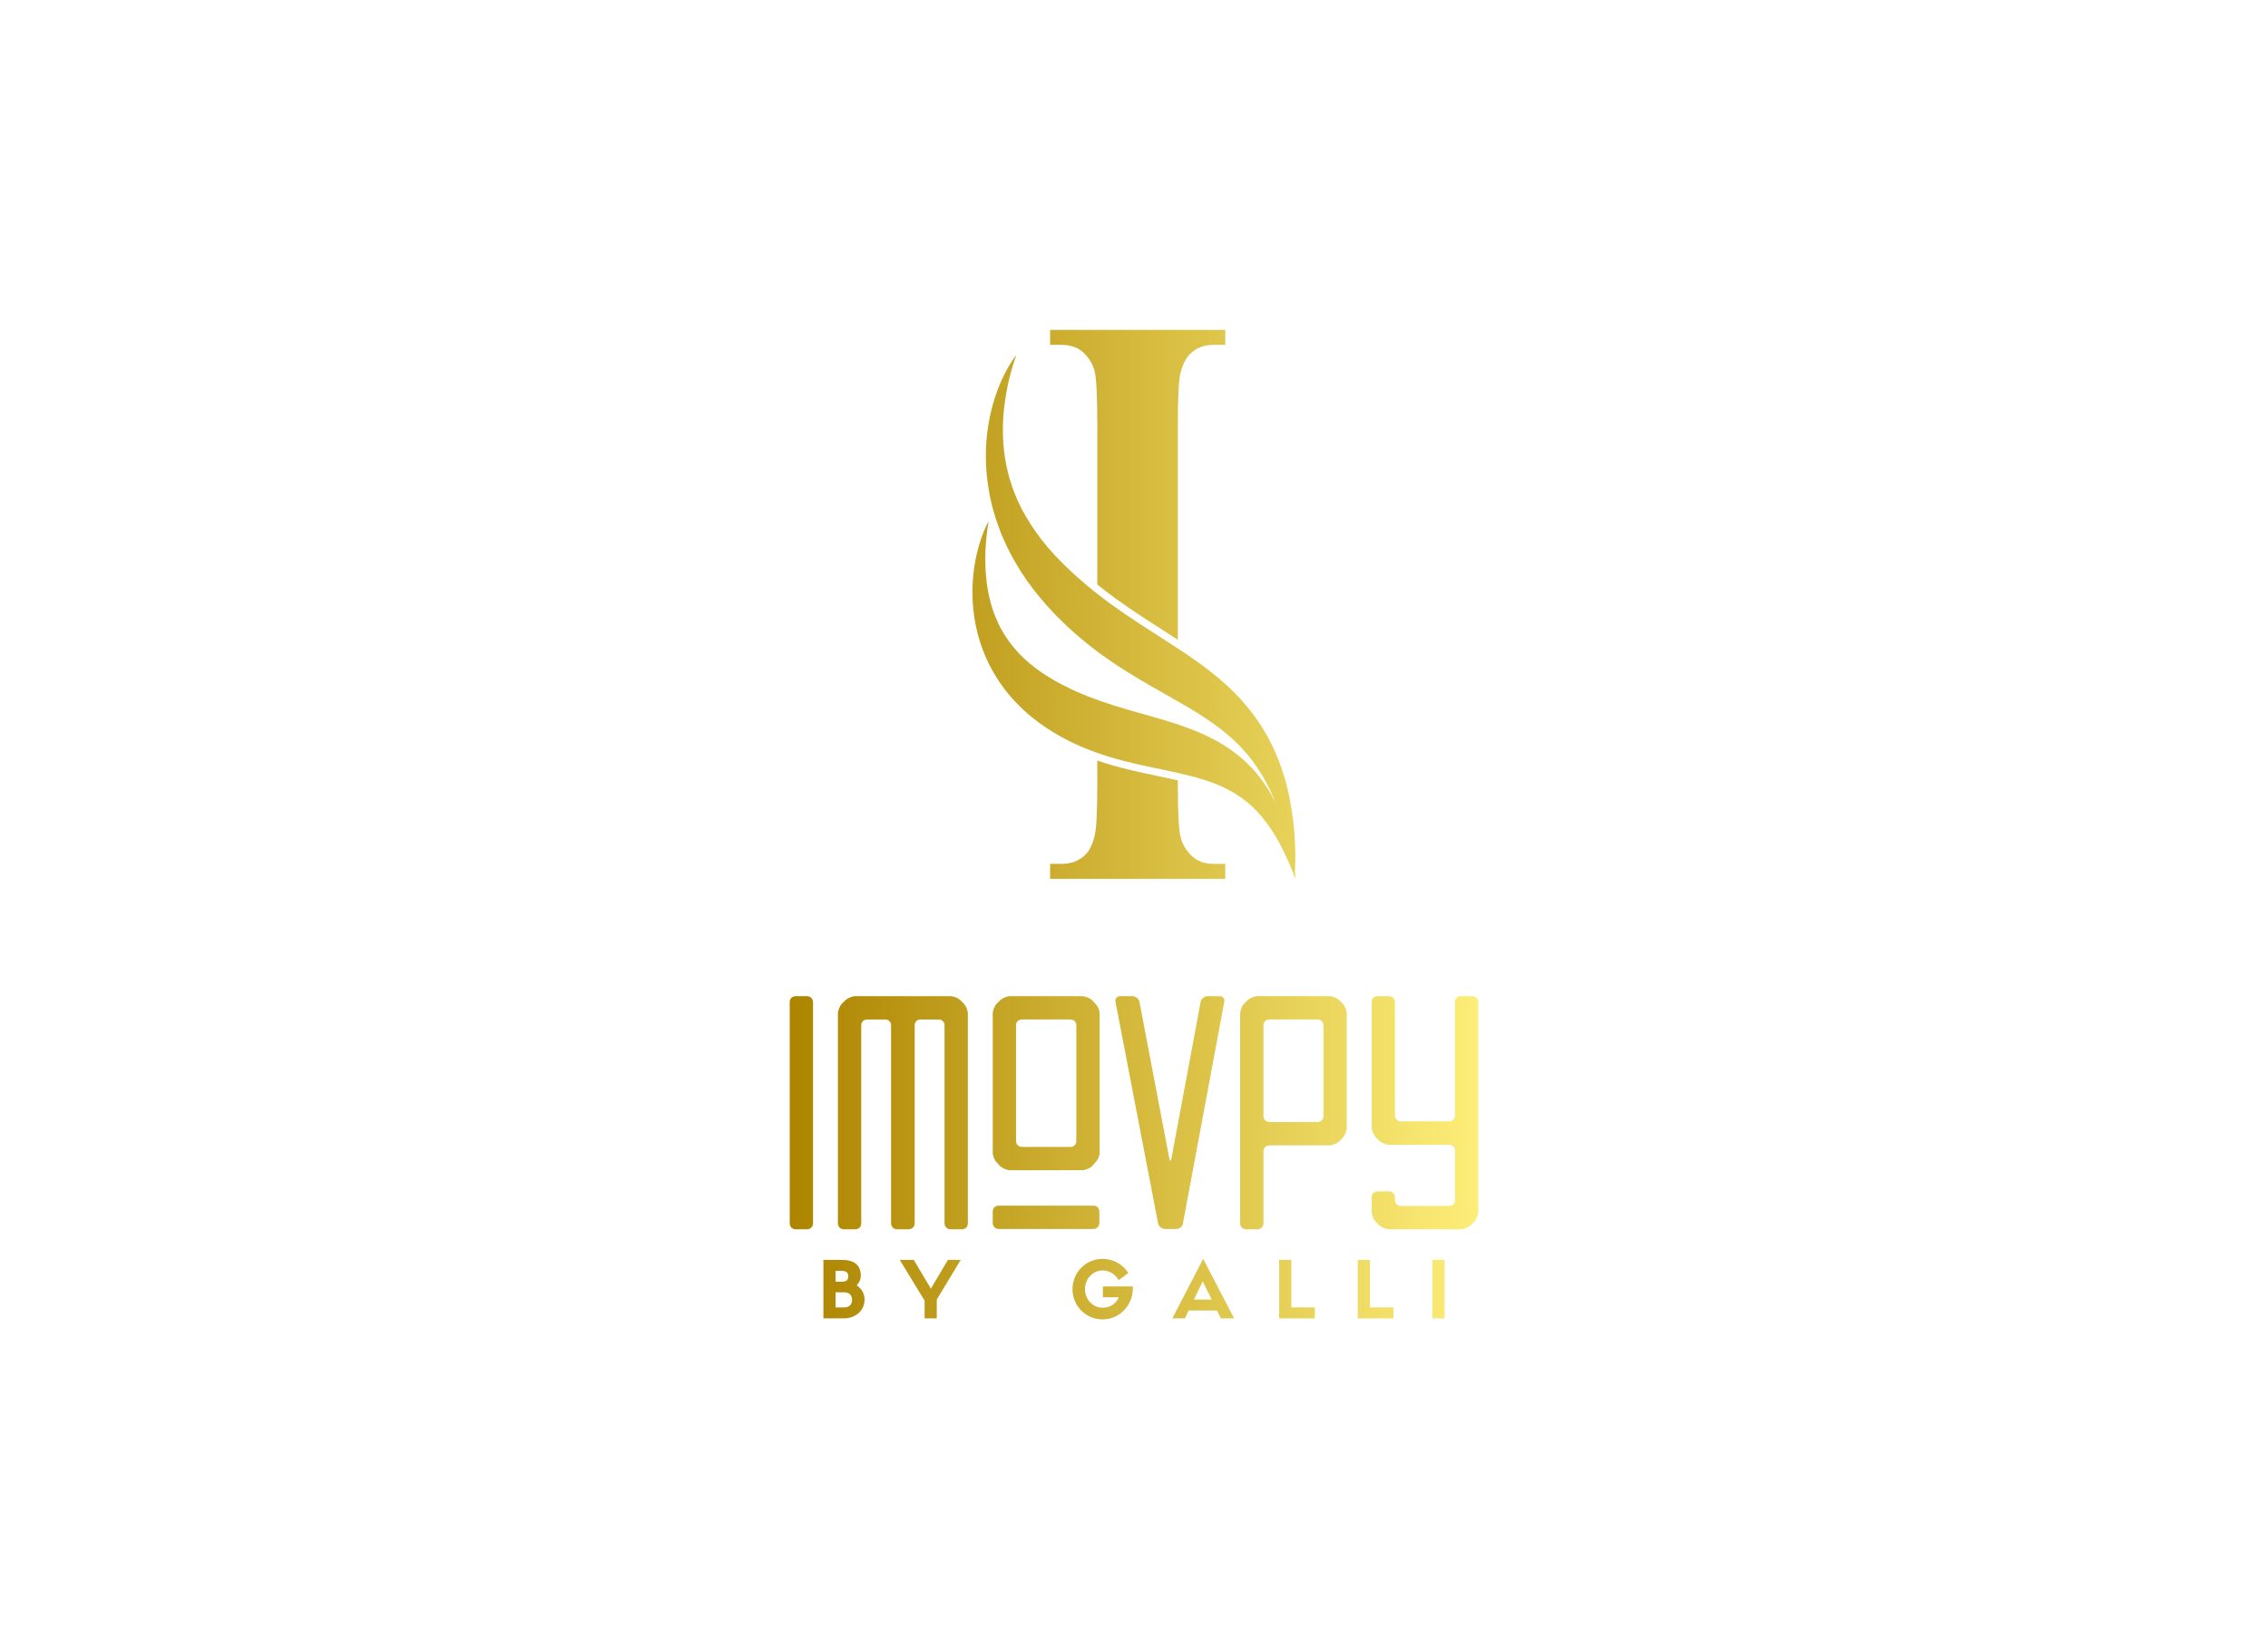
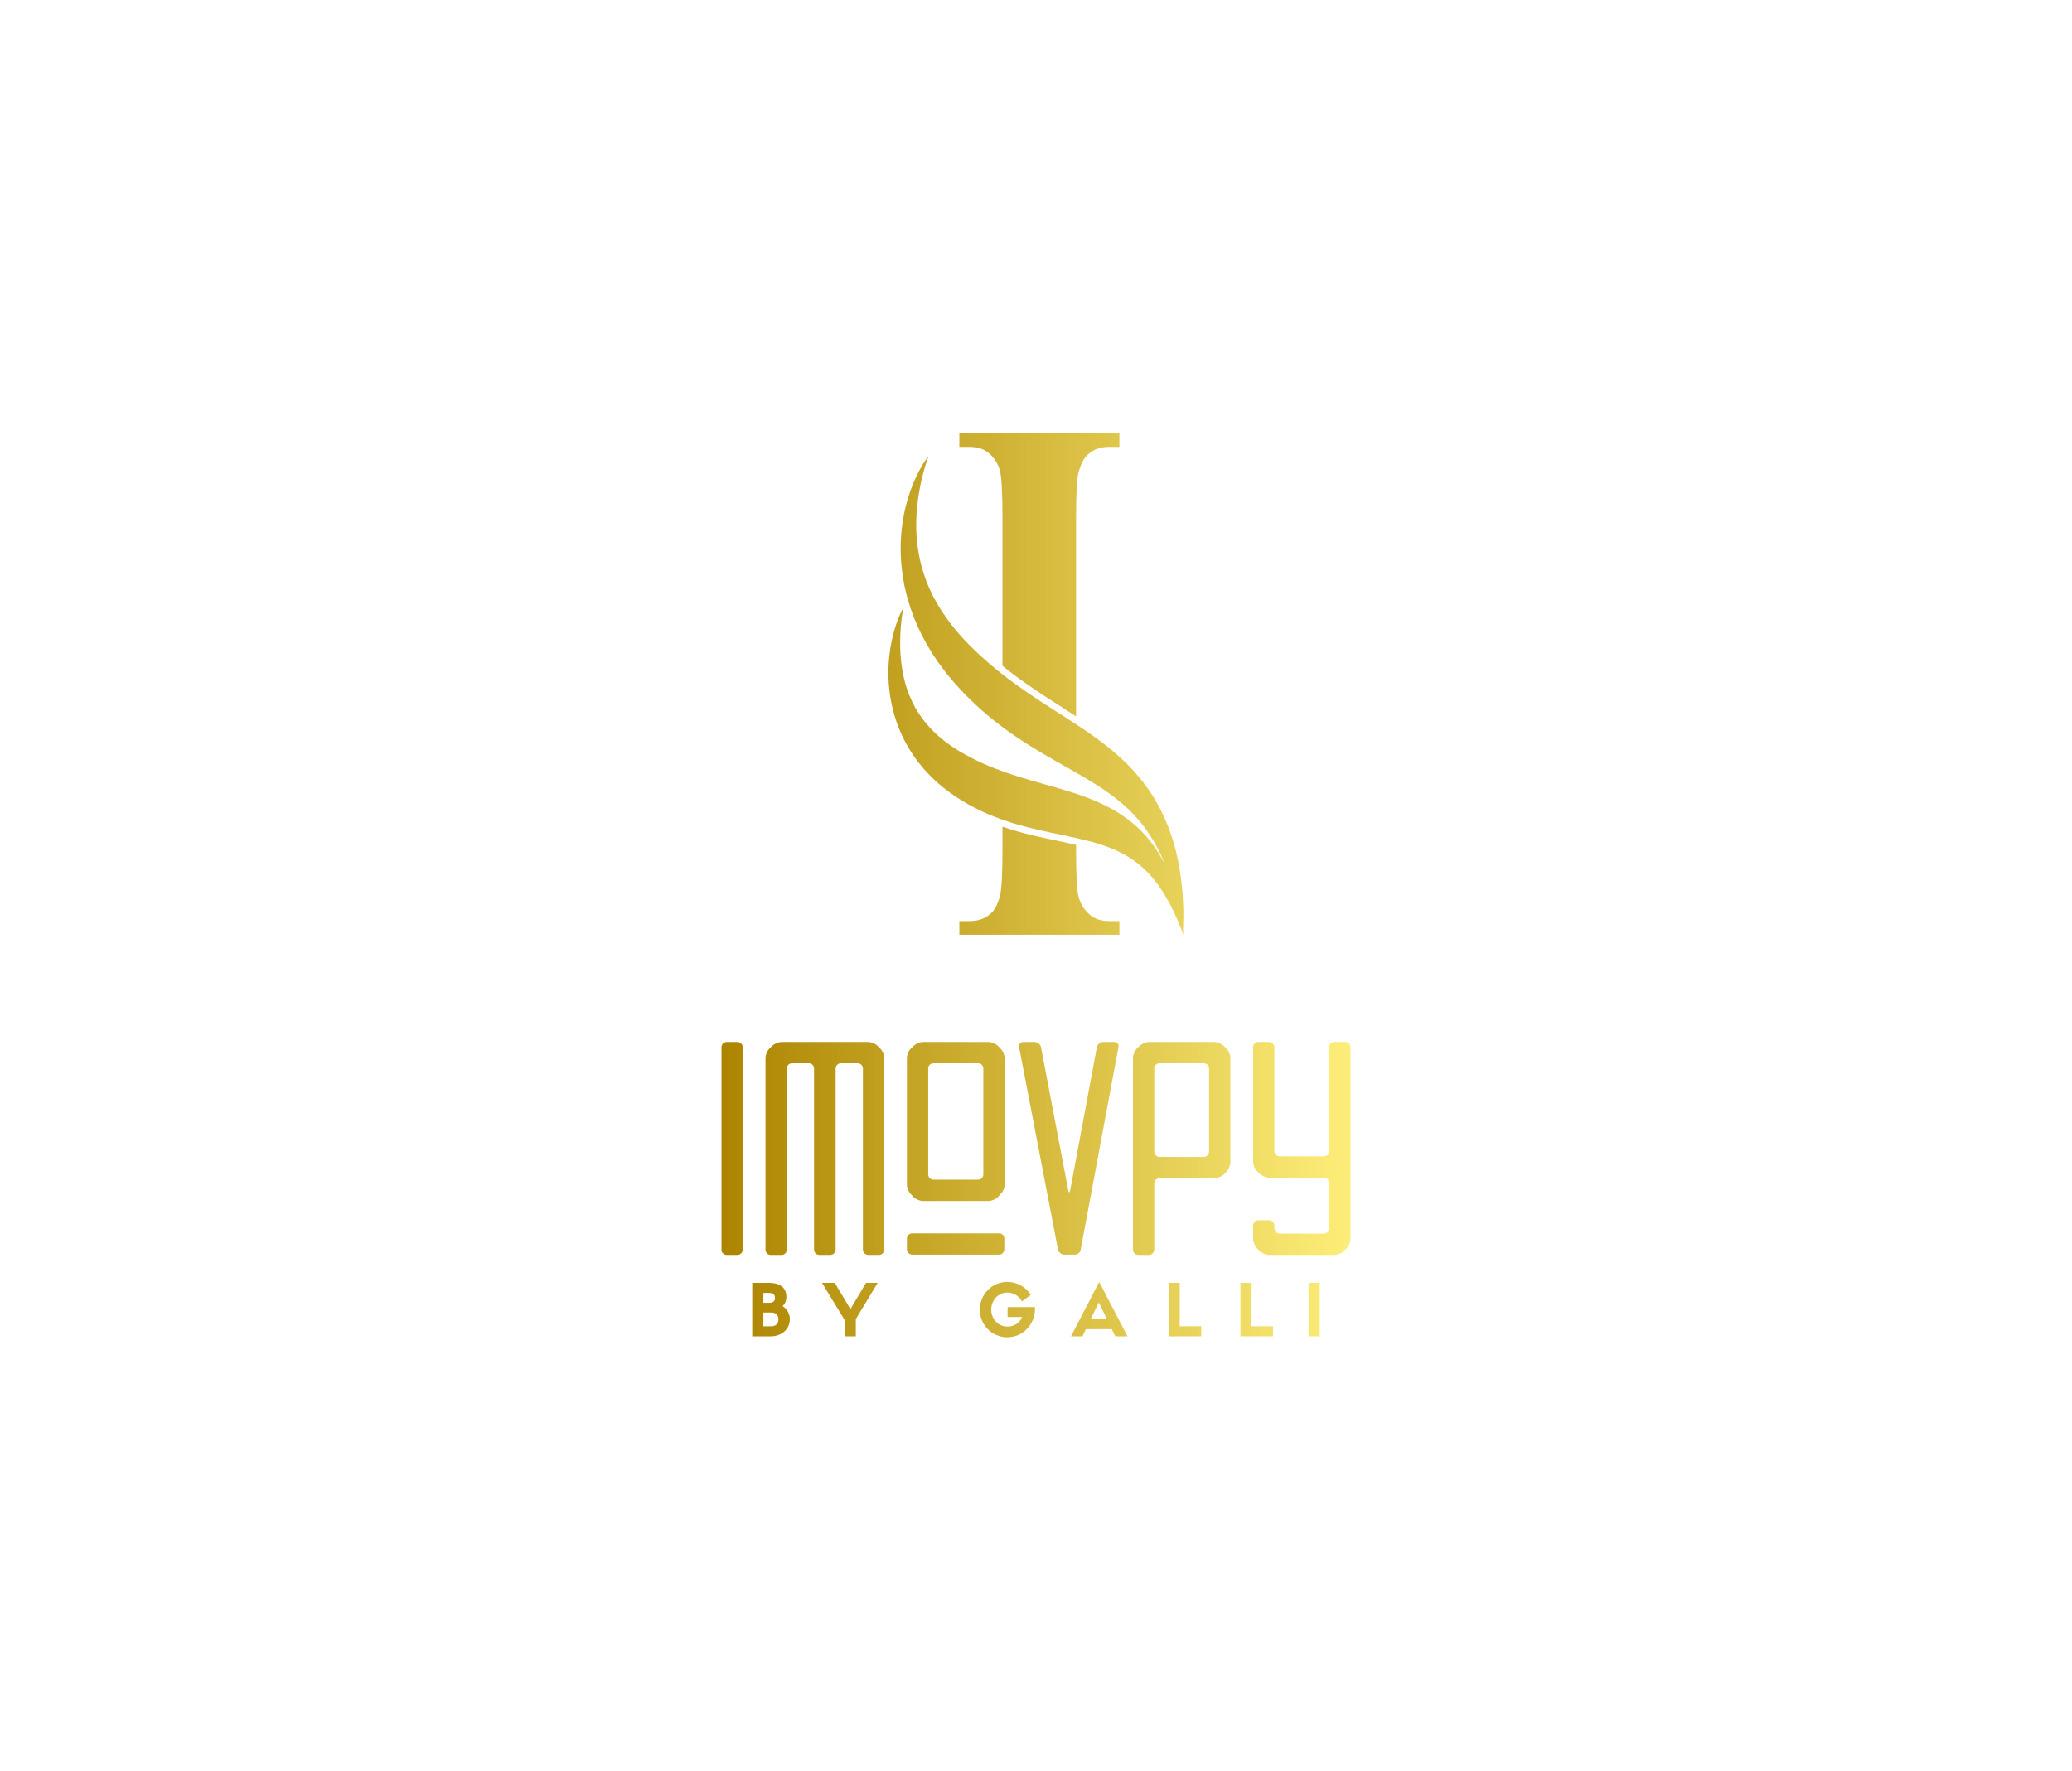
- <svg xmlns="http://www.w3.org/2000/svg" contrastcolor="342800" template="Contrast" presentation="2.5" layouttype="undefined" specialfontid="undefined" id1="352" id2="001" companyname="ImovPy" companytagline="by Galli" version="1.1" viewBox="0 35 550 400">
+ <svg xmlns="http://www.w3.org/2000/svg" contrastcolor="342800" template="Contrast" presentation="2.5" layouttype="undefined" specialfontid="undefined" id1="352" id2="001" companyname="ImovPy" companytagline="by Galli" version="1.1" style="height: 668px;" viewBox="0 0 550 470">
  <defs>
-     <linearGradient x1="191.514" y1="235" x2="358.486" y2="235" gradientUnits="userSpaceOnUse" id="color-12872961506">
+     <linearGradient x1="191.514" y1="235" x2="358.486" y2="235" gradientUnits="userSpaceOnUse" id="color-198725">
      <stop offset="0" stop-color="#ac8400" />
      <stop offset="1" stop-color="#fdee79" />
    </linearGradient>
  </defs>
-   <g fill="url(#color-12872961506)" fill-rule="none" stroke="none" stroke-width="1" stroke-linecap="butt" stroke-linejoin="miter" stroke-miterlimit="10" stroke-dasharray="" stroke-dashoffset="0" font-family="none" font-weight="none" font-size="none" text-anchor="none" style="mix-blend-mode: normal">
+   <g fill="url(#color-198725)" fill-rule="none" stroke="none" stroke-width="1" stroke-linecap="butt" stroke-linejoin="miter" stroke-miterlimit="10" stroke-dasharray="" stroke-dashoffset="0" font-family="none" font-weight="none" font-size="none" text-anchor="none" style="mix-blend-mode: normal">
    <g data-paper-data="{&quot;isGlobalGroup&quot;:true,&quot;bounds&quot;:{&quot;x&quot;:191.51428519524615,&quot;y&quot;:114.99999999999999,&quot;width&quot;:166.97142960950777,&quot;height&quot;:240}}">
-       <g data-paper-data="{&quot;isSecondaryText&quot;:true}" fill-rule="nonzero">
-         <path d="M204.633,354.752c2.609,0 5.028,-1.676 5.028,-4.571c0,-1.371 -0.648,-2.59 -1.924,-3.466c0.686,-0.629 1.009,-1.409 1.009,-2.4c0,-2.647 -1.886,-3.752 -4.514,-3.752h-4.552v14.19zM202.633,352.086v-3.657h2.095c1.219,0 1.905,0.705 1.905,1.848c0,1.105 -0.686,1.809 -1.905,1.809zM202.633,345.858v-2.628h1.486c0.819,0 1.6,0.229 1.6,1.314c0,0.59 -0.171,1.314 -1.6,1.314z" data-paper-data="{&quot;glyphName&quot;:&quot;B&quot;,&quot;glyphIndex&quot;:0,&quot;firstGlyphOfWord&quot;:true,&quot;word&quot;:1}" />
-         <path d="M225.741,347.534l-4.152,-6.971h-3.39l6.019,9.885v4.304h2.952v-4.571l5.809,-9.618h-3.105z" data-paper-data="{&quot;glyphName&quot;:&quot;Y&quot;,&quot;glyphIndex&quot;:1,&quot;lastGlyphOfWord&quot;:true,&quot;word&quot;:1}" />
-         <path d="M274.734,347h-7.276v2.628h3.847c-0.629,1.657 -2.209,2.533 -3.924,2.533c-2.381,0 -4.266,-2 -4.266,-4.495c0,-2.514 1.886,-4.533 4.266,-4.533c1.676,0 3.143,0.952 3.885,2.343l2.362,-1.714c-1.276,-2.076 -3.619,-3.447 -6.266,-3.447c-4.038,0 -7.276,3.295 -7.276,7.352c0,4.057 3.238,7.333 7.295,7.333c4.076,0 7.352,-3.371 7.352,-7.561z" data-paper-data="{&quot;glyphName&quot;:&quot;G&quot;,&quot;glyphIndex&quot;:2,&quot;firstGlyphOfWord&quot;:true,&quot;word&quot;:2}" />
-         <path d="M296.064,354.752h3.219l-7.504,-14.437l-7.485,14.437h3.047l0.914,-1.905h6.876zM291.664,345.762l2.171,4.419h-4.304z" data-paper-data="{&quot;glyphName&quot;:&quot;A&quot;,&quot;glyphIndex&quot;:3,&quot;word&quot;:2}" />
-         <path d="M310.204,340.563v14.19h8.666v-2.667h-5.714v-11.523z" data-paper-data="{&quot;glyphName&quot;:&quot;L&quot;,&quot;glyphIndex&quot;:4,&quot;word&quot;:2}" />
-         <path d="M329.265,340.563v14.19h8.666v-2.667h-5.714v-11.523z" data-paper-data="{&quot;glyphName&quot;:&quot;L&quot;,&quot;glyphIndex&quot;:5,&quot;word&quot;:2}" />
-         <path d="M350.319,340.563h-2.952v14.19h2.952z" data-paper-data="{&quot;glyphName&quot;:&quot;I&quot;,&quot;glyphIndex&quot;:6,&quot;lastGlyphOfWord&quot;:true,&quot;word&quot;:2}" />
+       <g data-paper-data="{&quot;isSecondaryText&quot;:true}" fill-rule="nonzero" id="element-id-9964">
+         <path d="M204.633,354.752c2.609,0 5.028,-1.676 5.028,-4.571c0,-1.371 -0.648,-2.59 -1.924,-3.466c0.686,-0.629 1.009,-1.409 1.009,-2.4c0,-2.647 -1.886,-3.752 -4.514,-3.752h-4.552v14.19zM202.633,352.086v-3.657h2.095c1.219,0 1.905,0.705 1.905,1.848c0,1.105 -0.686,1.809 -1.905,1.809zM202.633,345.858v-2.628h1.486c0.819,0 1.6,0.229 1.6,1.314c0,0.59 -0.171,1.314 -1.6,1.314z" data-paper-data="{&quot;glyphName&quot;:&quot;B&quot;,&quot;glyphIndex&quot;:0,&quot;firstGlyphOfWord&quot;:true,&quot;word&quot;:1}" id="element-id-25572" />
+         <path d="M225.741,347.534l-4.152,-6.971h-3.39l6.019,9.885v4.304h2.952v-4.571l5.809,-9.618h-3.105z" data-paper-data="{&quot;glyphName&quot;:&quot;Y&quot;,&quot;glyphIndex&quot;:1,&quot;lastGlyphOfWord&quot;:true,&quot;word&quot;:1}" id="element-id-59770" />
+         <path d="M274.734,347h-7.276v2.628h3.847c-0.629,1.657 -2.209,2.533 -3.924,2.533c-2.381,0 -4.266,-2 -4.266,-4.495c0,-2.514 1.886,-4.533 4.266,-4.533c1.676,0 3.143,0.952 3.885,2.343l2.362,-1.714c-1.276,-2.076 -3.619,-3.447 -6.266,-3.447c-4.038,0 -7.276,3.295 -7.276,7.352c0,4.057 3.238,7.333 7.295,7.333c4.076,0 7.352,-3.371 7.352,-7.561z" data-paper-data="{&quot;glyphName&quot;:&quot;G&quot;,&quot;glyphIndex&quot;:2,&quot;firstGlyphOfWord&quot;:true,&quot;word&quot;:2}" id="element-id-95547" />
+         <path d="M296.064,354.752h3.219l-7.504,-14.437l-7.485,14.437h3.047l0.914,-1.905h6.876zM291.664,345.762l2.171,4.419h-4.304z" data-paper-data="{&quot;glyphName&quot;:&quot;A&quot;,&quot;glyphIndex&quot;:3,&quot;word&quot;:2}" id="element-id-4666" />
+         <path d="M310.204,340.563v14.19h8.666v-2.667h-5.714v-11.523z" data-paper-data="{&quot;glyphName&quot;:&quot;L&quot;,&quot;glyphIndex&quot;:4,&quot;word&quot;:2}" id="element-id-17991" />
+         <path d="M329.265,340.563v14.19h8.666v-2.667h-5.714v-11.523z" data-paper-data="{&quot;glyphName&quot;:&quot;L&quot;,&quot;glyphIndex&quot;:5,&quot;word&quot;:2}" id="element-id-2605" />
+         <path d="M350.319,340.563h-2.952v14.19h2.952z" data-paper-data="{&quot;glyphName&quot;:&quot;I&quot;,&quot;glyphIndex&quot;:6,&quot;lastGlyphOfWord&quot;:true,&quot;word&quot;:2}" id="element-id-73505" />
      </g>
-       <g data-paper-data="{&quot;isPrimaryText&quot;:true}" fill-rule="nonzero">
-         <path d="M191.514,331.709c0,0.829 0.603,1.432 1.432,1.432h2.789c0.754,0 1.432,-0.603 1.432,-1.432v-53.672c0,-0.829 -0.678,-1.432 -1.432,-1.432h-2.789c-0.829,0 -1.432,0.603 -1.432,1.432z" data-paper-data="{&quot;glyphName&quot;:&quot;I&quot;,&quot;glyphIndex&quot;:0,&quot;firstGlyphOfWord&quot;:true,&quot;word&quot;:1}" />
-         <path d="M220.386,333.141c0.754,0 1.432,-0.603 1.432,-1.432v-48.018c0,-0.829 0.603,-1.432 1.357,-1.432h4.448c0.829,0 1.432,0.603 1.432,1.432v48.018c0,0.829 0.678,1.432 1.432,1.432h2.789c0.829,0 1.432,-0.603 1.432,-1.432v-50.883c0,-0.754 -0.452,-1.885 -0.98,-2.412l-0.829,-0.829c-0.528,-0.528 -1.658,-0.98 -2.412,-0.98h-7.312c-0.754,0 -2.035,0 -2.789,0h-2.865c-0.754,0 -2.035,0 -2.789,0h-7.312c-0.754,0 -1.809,0.452 -2.412,0.98l-0.829,0.829c-0.528,0.528 -0.98,1.658 -0.98,2.412v50.883c0,0.829 0.603,1.432 1.432,1.432h2.789c0.829,0 1.432,-0.603 1.432,-1.432v-48.018c0,-0.829 0.603,-1.432 1.432,-1.432h4.448c0.754,0 1.357,0.603 1.357,1.432v48.018c0,0.829 0.678,1.432 1.432,1.432z" data-paper-data="{&quot;glyphName&quot;:&quot;M&quot;,&quot;glyphIndex&quot;:1,&quot;word&quot;:1}" />
-         <path d="M244.96,276.604c-0.754,0 -1.809,0.452 -2.412,0.98l-0.829,0.829c-0.528,0.528 -0.98,1.658 -0.98,2.412v33.771c0,0.754 0.452,1.809 0.98,2.337l0.829,0.905c0.603,0.528 1.658,0.98 2.412,0.98h17.413c0.829,0 1.885,-0.452 2.488,-0.98l0.754,-0.905c0.603,-0.528 1.055,-1.583 1.055,-2.337v-33.771c0,-0.754 -0.452,-1.885 -1.055,-2.412l-0.754,-0.829c-0.603,-0.528 -1.658,-0.98 -2.488,-0.98zM261.017,311.732c0,0.829 -0.603,1.432 -1.432,1.432h-11.76c-0.829,0 -1.432,-0.603 -1.432,-1.432v-28.118c0,-0.754 0.603,-1.357 1.432,-1.357h11.76c0.829,0 1.432,0.603 1.432,1.357zM240.739,331.633c0,0.754 0.603,1.432 1.432,1.432h23.067c0.754,0 1.357,-0.678 1.357,-1.432v-2.789c0,-0.829 -0.603,-1.432 -1.357,-1.432h-23.067c-0.829,0 -1.432,0.603 -1.432,1.432z" data-paper-data="{&quot;glyphName&quot;:&quot;special;O.001&quot;,&quot;glyphIndex&quot;:2,&quot;word&quot;:1}" />
-         <path d="M284.084,315.954c-0.151,0.754 -0.377,0.754 -0.528,0l-7.237,-37.993c-0.151,-0.754 -0.905,-1.357 -1.734,-1.357h-2.94c-0.754,0 -1.282,0.603 -1.131,1.357l10.327,53.747c0.151,0.754 0.905,1.357 1.658,1.357h2.714c0.829,0 1.583,-0.603 1.658,-1.357l10.026,-53.747c0.151,-0.754 -0.377,-1.357 -1.131,-1.357h-2.94c-0.754,0 -1.508,0.603 -1.658,1.357z" data-paper-data="{&quot;glyphName&quot;:&quot;V&quot;,&quot;glyphIndex&quot;:3,&quot;word&quot;:1}" />
-         <path d="M325.619,310.978c0.528,-0.603 0.98,-1.658 0.98,-2.412v-27.741c0,-0.754 -0.452,-1.885 -0.98,-2.412l-0.829,-0.829c-0.528,-0.528 -1.658,-0.98 -2.412,-0.98h-17.413c-0.754,0 -1.809,0.452 -2.412,0.98l-0.829,0.829c-0.528,0.528 -0.98,1.658 -0.98,2.412v50.883c0,0.829 0.603,1.432 1.432,1.432h2.789c0.754,0 1.432,-0.603 1.432,-1.432v-17.489c0,-0.829 0.603,-1.432 1.432,-1.432h14.549c0.754,0 1.885,-0.452 2.412,-0.98zM320.945,305.702c0,0.754 -0.603,1.432 -1.432,1.432h-11.684c-0.829,0 -1.432,-0.678 -1.432,-1.432v-22.012c0,-0.829 0.603,-1.432 1.432,-1.432h11.684c0.829,0 1.432,0.603 1.432,1.432z" data-paper-data="{&quot;glyphName&quot;:&quot;P&quot;,&quot;glyphIndex&quot;:4,&quot;word&quot;:1}" />
-         <path d="M352.832,305.551c0,0.754 -0.603,1.432 -1.432,1.432h-11.684c-0.829,0 -1.432,-0.678 -1.432,-1.432v-27.514c0,-0.829 -0.678,-1.432 -1.432,-1.432h-2.789c-0.829,0 -1.432,0.603 -1.432,1.432v30.379c0,0.754 0.452,1.809 0.98,2.412l0.829,0.829c0.603,0.528 1.658,0.98 2.412,0.98h14.549c0.829,0 1.432,0.603 1.432,1.432v11.986c0,0.829 -0.603,1.432 -1.432,1.432h-11.684c-0.829,0 -1.432,-0.603 -1.432,-1.432v-0.678c0,-0.829 -0.678,-1.432 -1.432,-1.432h-2.789c-0.829,0 -1.432,0.603 -1.432,1.432v3.543c0,0.754 0.452,1.809 0.98,2.412l0.829,0.829c0.603,0.528 1.658,0.98 2.412,0.98h17.413c0.754,0 1.885,-0.452 2.412,-0.98l0.829,-0.829c0.528,-0.603 0.98,-1.658 0.98,-2.412v-14.85c0,-0.829 0,-2.111 0,-2.865v-2.789c0,-0.829 0,-2.111 0,-2.865v-27.514c0,-0.829 -0.603,-1.432 -1.432,-1.432h-2.789c-0.829,0 -1.432,0.603 -1.432,1.432z" data-paper-data="{&quot;glyphName&quot;:&quot;Y&quot;,&quot;glyphIndex&quot;:5,&quot;lastGlyphOfWord&quot;:true,&quot;word&quot;:1}" />
+       <g data-paper-data="{&quot;isPrimaryText&quot;:true}" fill-rule="nonzero" id="element-id-82017">
+         <path d="M191.514,331.709c0,0.829 0.603,1.432 1.432,1.432h2.789c0.754,0 1.432,-0.603 1.432,-1.432v-53.672c0,-0.829 -0.678,-1.432 -1.432,-1.432h-2.789c-0.829,0 -1.432,0.603 -1.432,1.432z" data-paper-data="{&quot;glyphName&quot;:&quot;I&quot;,&quot;glyphIndex&quot;:0,&quot;firstGlyphOfWord&quot;:true,&quot;word&quot;:1}" id="element-id-71090" />
+         <path d="M220.386,333.141c0.754,0 1.432,-0.603 1.432,-1.432v-48.018c0,-0.829 0.603,-1.432 1.357,-1.432h4.448c0.829,0 1.432,0.603 1.432,1.432v48.018c0,0.829 0.678,1.432 1.432,1.432h2.789c0.829,0 1.432,-0.603 1.432,-1.432v-50.883c0,-0.754 -0.452,-1.885 -0.98,-2.412l-0.829,-0.829c-0.528,-0.528 -1.658,-0.98 -2.412,-0.98h-7.312c-0.754,0 -2.035,0 -2.789,0h-2.865c-0.754,0 -2.035,0 -2.789,0h-7.312c-0.754,0 -1.809,0.452 -2.412,0.98l-0.829,0.829c-0.528,0.528 -0.98,1.658 -0.98,2.412v50.883c0,0.829 0.603,1.432 1.432,1.432h2.789c0.829,0 1.432,-0.603 1.432,-1.432v-48.018c0,-0.829 0.603,-1.432 1.432,-1.432h4.448c0.754,0 1.357,0.603 1.357,1.432v48.018c0,0.829 0.678,1.432 1.432,1.432z" data-paper-data="{&quot;glyphName&quot;:&quot;M&quot;,&quot;glyphIndex&quot;:1,&quot;word&quot;:1}" id="element-id-35686" />
+         <path d="M244.96,276.604c-0.754,0 -1.809,0.452 -2.412,0.98l-0.829,0.829c-0.528,0.528 -0.98,1.658 -0.98,2.412v33.771c0,0.754 0.452,1.809 0.98,2.337l0.829,0.905c0.603,0.528 1.658,0.98 2.412,0.98h17.413c0.829,0 1.885,-0.452 2.488,-0.98l0.754,-0.905c0.603,-0.528 1.055,-1.583 1.055,-2.337v-33.771c0,-0.754 -0.452,-1.885 -1.055,-2.412l-0.754,-0.829c-0.603,-0.528 -1.658,-0.98 -2.488,-0.98zM261.017,311.732c0,0.829 -0.603,1.432 -1.432,1.432h-11.76c-0.829,0 -1.432,-0.603 -1.432,-1.432v-28.118c0,-0.754 0.603,-1.357 1.432,-1.357h11.76c0.829,0 1.432,0.603 1.432,1.357zM240.739,331.633c0,0.754 0.603,1.432 1.432,1.432h23.067c0.754,0 1.357,-0.678 1.357,-1.432v-2.789c0,-0.829 -0.603,-1.432 -1.357,-1.432h-23.067c-0.829,0 -1.432,0.603 -1.432,1.432z" data-paper-data="{&quot;glyphName&quot;:&quot;special;O.001&quot;,&quot;glyphIndex&quot;:2,&quot;word&quot;:1}" id="element-id-87121" />
+         <path d="M284.084,315.954c-0.151,0.754 -0.377,0.754 -0.528,0l-7.237,-37.993c-0.151,-0.754 -0.905,-1.357 -1.734,-1.357h-2.94c-0.754,0 -1.282,0.603 -1.131,1.357l10.327,53.747c0.151,0.754 0.905,1.357 1.658,1.357h2.714c0.829,0 1.583,-0.603 1.658,-1.357l10.026,-53.747c0.151,-0.754 -0.377,-1.357 -1.131,-1.357h-2.94c-0.754,0 -1.508,0.603 -1.658,1.357z" data-paper-data="{&quot;glyphName&quot;:&quot;V&quot;,&quot;glyphIndex&quot;:3,&quot;word&quot;:1}" id="element-id-87778" />
+         <path d="M325.619,310.978c0.528,-0.603 0.98,-1.658 0.98,-2.412v-27.741c0,-0.754 -0.452,-1.885 -0.98,-2.412l-0.829,-0.829c-0.528,-0.528 -1.658,-0.98 -2.412,-0.98h-17.413c-0.754,0 -1.809,0.452 -2.412,0.98l-0.829,0.829c-0.528,0.528 -0.98,1.658 -0.98,2.412v50.883c0,0.829 0.603,1.432 1.432,1.432h2.789c0.754,0 1.432,-0.603 1.432,-1.432v-17.489c0,-0.829 0.603,-1.432 1.432,-1.432h14.549c0.754,0 1.885,-0.452 2.412,-0.98zM320.945,305.702c0,0.754 -0.603,1.432 -1.432,1.432h-11.684c-0.829,0 -1.432,-0.678 -1.432,-1.432v-22.012c0,-0.829 0.603,-1.432 1.432,-1.432h11.684c0.829,0 1.432,0.603 1.432,1.432z" data-paper-data="{&quot;glyphName&quot;:&quot;P&quot;,&quot;glyphIndex&quot;:4,&quot;word&quot;:1}" id="element-id-54375" />
+         <path d="M352.832,305.551c0,0.754 -0.603,1.432 -1.432,1.432h-11.684c-0.829,0 -1.432,-0.678 -1.432,-1.432v-27.514c0,-0.829 -0.678,-1.432 -1.432,-1.432h-2.789c-0.829,0 -1.432,0.603 -1.432,1.432v30.379c0,0.754 0.452,1.809 0.98,2.412l0.829,0.829c0.603,0.528 1.658,0.98 2.412,0.98h14.549c0.829,0 1.432,0.603 1.432,1.432v11.986c0,0.829 -0.603,1.432 -1.432,1.432h-11.684c-0.829,0 -1.432,-0.603 -1.432,-1.432v-0.678c0,-0.829 -0.678,-1.432 -1.432,-1.432h-2.789c-0.829,0 -1.432,0.603 -1.432,1.432v3.543c0,0.754 0.452,1.809 0.98,2.412l0.829,0.829c0.603,0.528 1.658,0.98 2.412,0.98h17.413c0.754,0 1.885,-0.452 2.412,-0.98l0.829,-0.829c0.528,-0.603 0.98,-1.658 0.98,-2.412v-14.85c0,-0.829 0,-2.111 0,-2.865v-2.789c0,-0.829 0,-2.111 0,-2.865v-27.514c0,-0.829 -0.603,-1.432 -1.432,-1.432h-2.789c-0.829,0 -1.432,0.603 -1.432,1.432z" data-paper-data="{&quot;glyphName&quot;:&quot;Y&quot;,&quot;glyphIndex&quot;:5,&quot;lastGlyphOfWord&quot;:true,&quot;word&quot;:1}" id="element-id-86446" />
      </g>
-       <g data-paper-data="{&quot;fillRule&quot;:&quot;nonzero&quot;,&quot;fillRuleOriginal&quot;:&quot;nonzero&quot;,&quot;isIcon&quot;:true,&quot;iconStyle&quot;:&quot;standalone&quot;,&quot;selectedEffects&quot;:{&quot;container&quot;:&quot;&quot;,&quot;transformation&quot;:&quot;&quot;,&quot;pattern&quot;:&quot;&quot;},&quot;bounds&quot;:{&quot;x&quot;:235.82090505384838,&quot;y&quot;:114.99999999999999,&quot;width&quot;:78.35818989230324,&quot;height&quot;:133.15097510893833},&quot;iconType&quot;:&quot;icon&quot;,&quot;rawIconId&quot;:&quot;2fd0a19e-276b-410f-ba45-1cc0b6478abc&quot;,&quot;isDetailed&quot;:false,&quot;suitableAsStandaloneIcon&quot;:true}" fill-rule="evenodd">
-         <g data-paper-data="{&quot;isPathIcon&quot;:true}">
-           <path d="M265.44,125.015c-0.441,-1.702 -1.33,-3.191 -2.667,-4.467c-1.339,-1.277 -3.147,-1.914 -5.421,-1.914h-2.697v-3.634h42.484v3.632h-2.697c-2.357,0 -4.253,0.687 -5.692,2.063c-1.039,0.917 -1.858,2.488 -2.457,4.712c-0.439,1.572 -0.659,5.696 -0.659,12.374v52.392c-1.345,-0.878 -2.688,-1.743 -4.02,-2.597c-2.712,-1.739 -5.275,-3.381 -7.828,-5.132c-1.978,-1.362 -4.301,-2.995 -6.578,-4.806c-0.377,-0.28 -0.741,-0.59 -1.108,-0.892v-38.965c0,-6.808 -0.221,-11.063 -0.66,-12.766z" />
-           <path d="M314.051,246.442c-0.036,-0.158 -0.068,-0.314 -0.103,-0.473c0.088,0.727 0.168,1.454 0.231,2.182c-1.165,-2.945 -2.359,-5.77 -3.722,-8.315c-1.351,-2.553 -2.846,-4.825 -4.466,-6.755c-1.618,-1.935 -3.375,-3.498 -5.213,-4.79c-1.847,-1.275 -3.784,-2.276 -5.786,-3.09c-4.014,-1.609 -8.272,-2.527 -12.641,-3.451c-4.371,-0.914 -8.864,-1.822 -13.389,-3.209c-4.521,-1.384 -9.083,-3.229 -13.485,-5.92c-4.364,-2.658 -8.77,-6.171 -12.465,-11.296c-1.845,-2.554 -3.494,-5.54 -4.748,-8.9c-0.629,-1.675 -1.142,-3.455 -1.541,-5.274c-0.394,-1.824 -0.653,-3.701 -0.802,-5.569c-0.123,-1.878 -0.136,-3.746 -0.021,-5.576c0.127,-1.829 0.345,-3.616 0.691,-5.331c0.331,-1.718 0.775,-3.364 1.295,-4.929c0.537,-1.553 1.131,-3.052 1.872,-4.368c-1.152,6.578 -1.11,13.275 0.25,18.879c0.337,1.399 0.744,2.738 1.244,3.986c0.49,1.254 1.04,2.438 1.66,3.543c1.236,2.215 2.711,4.128 4.328,5.818c1.616,1.692 3.394,3.129 5.24,4.415c0.933,0.626 1.87,1.242 2.84,1.788c0.474,0.285 0.979,0.548 1.467,0.827c0.496,0.257 0.989,0.532 1.49,0.774c3.987,2.023 8.123,3.541 12.371,4.857c4.248,1.323 8.612,2.429 13.064,3.814c4.443,1.396 9.012,3.058 13.46,5.888c2.216,1.426 4.392,3.155 6.399,5.295c2.007,2.141 3.822,4.705 5.335,7.562c0.17,0.328 0.323,0.672 0.486,1.007c-0.182,-0.474 -0.364,-0.946 -0.566,-1.398l-1.023,-2.216c-0.363,-0.711 -0.74,-1.399 -1.102,-2.094c-0.093,-0.171 -0.18,-0.35 -0.278,-0.516l-0.303,-0.486l-0.6,-0.967c-0.385,-0.659 -0.823,-1.25 -1.245,-1.854c-0.212,-0.299 -0.418,-0.606 -0.634,-0.898l-0.678,-0.834l-0.673,-0.831c-0.226,-0.273 -0.472,-0.519 -0.704,-0.784c-0.475,-0.513 -0.923,-1.058 -1.43,-1.517l-0.739,-0.716c-0.244,-0.24 -0.489,-0.481 -0.75,-0.693c-0.519,-0.434 -1.017,-0.897 -1.535,-1.327c-2.079,-1.713 -4.282,-3.211 -6.539,-4.634c-2.261,-1.424 -4.579,-2.758 -6.944,-4.095c-4.72,-2.672 -9.575,-5.392 -14.357,-8.679c-0.598,-0.399 -1.192,-0.838 -1.788,-1.263c-0.593,-0.437 -1.193,-0.836 -1.78,-1.303l-1.766,-1.37c-0.589,-0.455 -1.169,-0.952 -1.75,-1.436c-1.166,-0.953 -2.307,-2.008 -3.447,-3.046c-0.567,-0.529 -1.123,-1.094 -1.684,-1.64c-0.562,-0.547 -1.119,-1.098 -1.661,-1.696l-1.633,-1.759c-0.542,-0.592 -1.071,-1.26 -1.607,-1.887c-1.084,-1.228 -2.089,-2.662 -3.113,-4.026c-1.987,-2.877 -3.857,-6.007 -5.44,-9.518l-0.578,-1.337c-0.189,-0.448 -0.387,-0.882 -0.551,-1.362l-0.509,-1.409c-0.164,-0.476 -0.35,-0.923 -0.489,-1.424l-0.441,-1.466c-0.144,-0.491 -0.301,-0.968 -0.415,-1.482c-0.126,-0.505 -0.245,-1.013 -0.362,-1.52l-0.176,-0.759l-0.142,-0.781c-0.786,-4.135 -1.082,-8.496 -0.756,-12.691l0.137,-1.565c0.059,-0.518 0.133,-1.03 0.2,-1.542l0.104,-0.764l0.133,-0.754c0.092,-0.502 0.173,-1.003 0.283,-1.493c0.418,-1.967 0.948,-3.853 1.578,-5.636c0.624,-1.787 1.355,-3.466 2.161,-5.033c0.82,-1.551 1.695,-3.028 2.699,-4.271c-0.632,1.693 -1.152,3.436 -1.601,5.199c-0.452,1.758 -0.809,3.549 -1.086,5.337c-0.262,1.796 -0.47,3.58 -0.55,5.363c-0.027,0.443 -0.022,0.891 -0.041,1.331l-0.02,0.66l0.007,0.661c0.007,0.441 0.006,0.877 0.019,1.312l0.074,1.3c0.443,6.919 2.532,13.074 5.566,18.194c1.51,2.573 3.227,4.929 5.054,7.132c0.951,1.058 1.864,2.155 2.867,3.137c0.497,0.499 0.968,1.019 1.482,1.501l1.537,1.457c0.505,0.499 1.037,0.944 1.559,1.411c0.525,0.46 1.04,0.937 1.571,1.383c1.075,0.865 2.119,1.796 3.215,2.613c2.157,1.716 4.382,3.294 6.631,4.844c4.506,3.089 9.173,5.93 13.9,9.071c2.361,1.562 4.739,3.24 7.092,5.097c2.349,1.869 4.688,3.905 6.912,6.321c0.554,0.607 1.1,1.245 1.641,1.878c0.274,0.307 0.537,0.65 0.798,0.993l0.784,1.023c0.531,0.659 1.016,1.423 1.514,2.147c0.245,0.371 0.502,0.719 0.732,1.113l0.689,1.184l0.684,1.181c0.217,0.41 0.423,0.834 0.634,1.25c0.417,0.84 0.851,1.648 1.201,2.555l0.551,1.324l0.272,0.66c0.087,0.224 0.164,0.459 0.245,0.687c0.314,0.923 0.649,1.824 0.938,2.755c1.139,3.749 1.868,7.673 2.304,11.587c0.093,0.985 0.193,1.961 0.275,2.937l0.127,2.944c0.015,0.488 0.037,0.975 0.046,1.462l-0.013,1.467c-0.012,0.976 -0.032,1.947 -0.058,2.912z" />
-           <path d="M289.018,242.604c-1.339,-1.276 -2.239,-2.764 -2.697,-4.468c-0.459,-1.702 -0.688,-5.955 -0.688,-12.766v-1.099c-1.22,-0.277 -2.44,-0.543 -3.647,-0.799l-0.841,-0.175c-4.125,-0.86 -8.39,-1.749 -12.699,-3.072c-0.8,-0.245 -1.578,-0.502 -2.346,-0.765v5.909c0,6.678 -0.221,10.802 -0.66,12.372c-0.561,2.227 -1.359,3.798 -2.397,4.714c-1.438,1.374 -3.336,2.063 -5.693,2.063h-2.696v3.633h42.484v-3.633h-2.697c-2.278,0.001 -4.086,-0.638 -5.423,-1.914z" />
+       <g data-paper-data="{&quot;fillRule&quot;:&quot;nonzero&quot;,&quot;fillRuleOriginal&quot;:&quot;nonzero&quot;,&quot;isIcon&quot;:true,&quot;iconStyle&quot;:&quot;standalone&quot;,&quot;selectedEffects&quot;:{&quot;container&quot;:&quot;&quot;,&quot;transformation&quot;:&quot;&quot;,&quot;pattern&quot;:&quot;&quot;},&quot;bounds&quot;:{&quot;x&quot;:235.82090505384838,&quot;y&quot;:114.99999999999999,&quot;width&quot;:78.35818989230324,&quot;height&quot;:133.15097510893833},&quot;iconType&quot;:&quot;icon&quot;,&quot;rawIconId&quot;:&quot;2fd0a19e-276b-410f-ba45-1cc0b6478abc&quot;,&quot;isDetailed&quot;:false,&quot;suitableAsStandaloneIcon&quot;:true}" fill-rule="evenodd" id="element-id-20526">
+         <g data-paper-data="{&quot;isPathIcon&quot;:true}" id="element-id-22585">
+           <path d="M265.44,125.015c-0.441,-1.702 -1.33,-3.191 -2.667,-4.467c-1.339,-1.277 -3.147,-1.914 -5.421,-1.914h-2.697v-3.634h42.484v3.632h-2.697c-2.357,0 -4.253,0.687 -5.692,2.063c-1.039,0.917 -1.858,2.488 -2.457,4.712c-0.439,1.572 -0.659,5.696 -0.659,12.374v52.392c-1.345,-0.878 -2.688,-1.743 -4.02,-2.597c-2.712,-1.739 -5.275,-3.381 -7.828,-5.132c-1.978,-1.362 -4.301,-2.995 -6.578,-4.806c-0.377,-0.28 -0.741,-0.59 -1.108,-0.892v-38.965c0,-6.808 -0.221,-11.063 -0.66,-12.766z" id="element-id-57905" />
+           <path d="M314.051,246.442c-0.036,-0.158 -0.068,-0.314 -0.103,-0.473c0.088,0.727 0.168,1.454 0.231,2.182c-1.165,-2.945 -2.359,-5.77 -3.722,-8.315c-1.351,-2.553 -2.846,-4.825 -4.466,-6.755c-1.618,-1.935 -3.375,-3.498 -5.213,-4.79c-1.847,-1.275 -3.784,-2.276 -5.786,-3.09c-4.014,-1.609 -8.272,-2.527 -12.641,-3.451c-4.371,-0.914 -8.864,-1.822 -13.389,-3.209c-4.521,-1.384 -9.083,-3.229 -13.485,-5.92c-4.364,-2.658 -8.77,-6.171 -12.465,-11.296c-1.845,-2.554 -3.494,-5.54 -4.748,-8.9c-0.629,-1.675 -1.142,-3.455 -1.541,-5.274c-0.394,-1.824 -0.653,-3.701 -0.802,-5.569c-0.123,-1.878 -0.136,-3.746 -0.021,-5.576c0.127,-1.829 0.345,-3.616 0.691,-5.331c0.331,-1.718 0.775,-3.364 1.295,-4.929c0.537,-1.553 1.131,-3.052 1.872,-4.368c-1.152,6.578 -1.11,13.275 0.25,18.879c0.337,1.399 0.744,2.738 1.244,3.986c0.49,1.254 1.04,2.438 1.66,3.543c1.236,2.215 2.711,4.128 4.328,5.818c1.616,1.692 3.394,3.129 5.24,4.415c0.933,0.626 1.87,1.242 2.84,1.788c0.474,0.285 0.979,0.548 1.467,0.827c0.496,0.257 0.989,0.532 1.49,0.774c3.987,2.023 8.123,3.541 12.371,4.857c4.248,1.323 8.612,2.429 13.064,3.814c4.443,1.396 9.012,3.058 13.46,5.888c2.216,1.426 4.392,3.155 6.399,5.295c2.007,2.141 3.822,4.705 5.335,7.562c0.17,0.328 0.323,0.672 0.486,1.007c-0.182,-0.474 -0.364,-0.946 -0.566,-1.398l-1.023,-2.216c-0.363,-0.711 -0.74,-1.399 -1.102,-2.094c-0.093,-0.171 -0.18,-0.35 -0.278,-0.516l-0.303,-0.486l-0.6,-0.967c-0.385,-0.659 -0.823,-1.25 -1.245,-1.854c-0.212,-0.299 -0.418,-0.606 -0.634,-0.898l-0.678,-0.834l-0.673,-0.831c-0.226,-0.273 -0.472,-0.519 -0.704,-0.784c-0.475,-0.513 -0.923,-1.058 -1.43,-1.517l-0.739,-0.716c-0.244,-0.24 -0.489,-0.481 -0.75,-0.693c-0.519,-0.434 -1.017,-0.897 -1.535,-1.327c-2.079,-1.713 -4.282,-3.211 -6.539,-4.634c-2.261,-1.424 -4.579,-2.758 -6.944,-4.095c-4.72,-2.672 -9.575,-5.392 -14.357,-8.679c-0.598,-0.399 -1.192,-0.838 -1.788,-1.263c-0.593,-0.437 -1.193,-0.836 -1.78,-1.303l-1.766,-1.37c-0.589,-0.455 -1.169,-0.952 -1.75,-1.436c-1.166,-0.953 -2.307,-2.008 -3.447,-3.046c-0.567,-0.529 -1.123,-1.094 -1.684,-1.64c-0.562,-0.547 -1.119,-1.098 -1.661,-1.696l-1.633,-1.759c-0.542,-0.592 -1.071,-1.26 -1.607,-1.887c-1.084,-1.228 -2.089,-2.662 -3.113,-4.026c-1.987,-2.877 -3.857,-6.007 -5.44,-9.518l-0.578,-1.337c-0.189,-0.448 -0.387,-0.882 -0.551,-1.362l-0.509,-1.409c-0.164,-0.476 -0.35,-0.923 -0.489,-1.424l-0.441,-1.466c-0.144,-0.491 -0.301,-0.968 -0.415,-1.482c-0.126,-0.505 -0.245,-1.013 -0.362,-1.52l-0.176,-0.759l-0.142,-0.781c-0.786,-4.135 -1.082,-8.496 -0.756,-12.691l0.137,-1.565c0.059,-0.518 0.133,-1.03 0.2,-1.542l0.104,-0.764l0.133,-0.754c0.092,-0.502 0.173,-1.003 0.283,-1.493c0.418,-1.967 0.948,-3.853 1.578,-5.636c0.624,-1.787 1.355,-3.466 2.161,-5.033c0.82,-1.551 1.695,-3.028 2.699,-4.271c-0.632,1.693 -1.152,3.436 -1.601,5.199c-0.452,1.758 -0.809,3.549 -1.086,5.337c-0.262,1.796 -0.47,3.58 -0.55,5.363c-0.027,0.443 -0.022,0.891 -0.041,1.331l-0.02,0.66l0.007,0.661c0.007,0.441 0.006,0.877 0.019,1.312l0.074,1.3c0.443,6.919 2.532,13.074 5.566,18.194c1.51,2.573 3.227,4.929 5.054,7.132c0.951,1.058 1.864,2.155 2.867,3.137c0.497,0.499 0.968,1.019 1.482,1.501l1.537,1.457c0.505,0.499 1.037,0.944 1.559,1.411c0.525,0.46 1.04,0.937 1.571,1.383c1.075,0.865 2.119,1.796 3.215,2.613c2.157,1.716 4.382,3.294 6.631,4.844c4.506,3.089 9.173,5.93 13.9,9.071c2.361,1.562 4.739,3.24 7.092,5.097c2.349,1.869 4.688,3.905 6.912,6.321c0.554,0.607 1.1,1.245 1.641,1.878c0.274,0.307 0.537,0.65 0.798,0.993l0.784,1.023c0.531,0.659 1.016,1.423 1.514,2.147c0.245,0.371 0.502,0.719 0.732,1.113l0.689,1.184l0.684,1.181c0.217,0.41 0.423,0.834 0.634,1.25c0.417,0.84 0.851,1.648 1.201,2.555l0.551,1.324l0.272,0.66c0.087,0.224 0.164,0.459 0.245,0.687c0.314,0.923 0.649,1.824 0.938,2.755c1.139,3.749 1.868,7.673 2.304,11.587c0.093,0.985 0.193,1.961 0.275,2.937l0.127,2.944c0.015,0.488 0.037,0.975 0.046,1.462l-0.013,1.467c-0.012,0.976 -0.032,1.947 -0.058,2.912z" id="element-id-6300" />
+           <path d="M289.018,242.604c-1.339,-1.276 -2.239,-2.764 -2.697,-4.468c-0.459,-1.702 -0.688,-5.955 -0.688,-12.766v-1.099c-1.22,-0.277 -2.44,-0.543 -3.647,-0.799l-0.841,-0.175c-4.125,-0.86 -8.39,-1.749 -12.699,-3.072c-0.8,-0.245 -1.578,-0.502 -2.346,-0.765v5.909c0,6.678 -0.221,10.802 -0.66,12.372c-0.561,2.227 -1.359,3.798 -2.397,4.714c-1.438,1.374 -3.336,2.063 -5.693,2.063h-2.696v3.633h42.484v-3.633h-2.697c-2.278,0.001 -4.086,-0.638 -5.423,-1.914z" id="element-id-32222" />
        </g>
      </g>
    </g>
  </g>
</svg>
